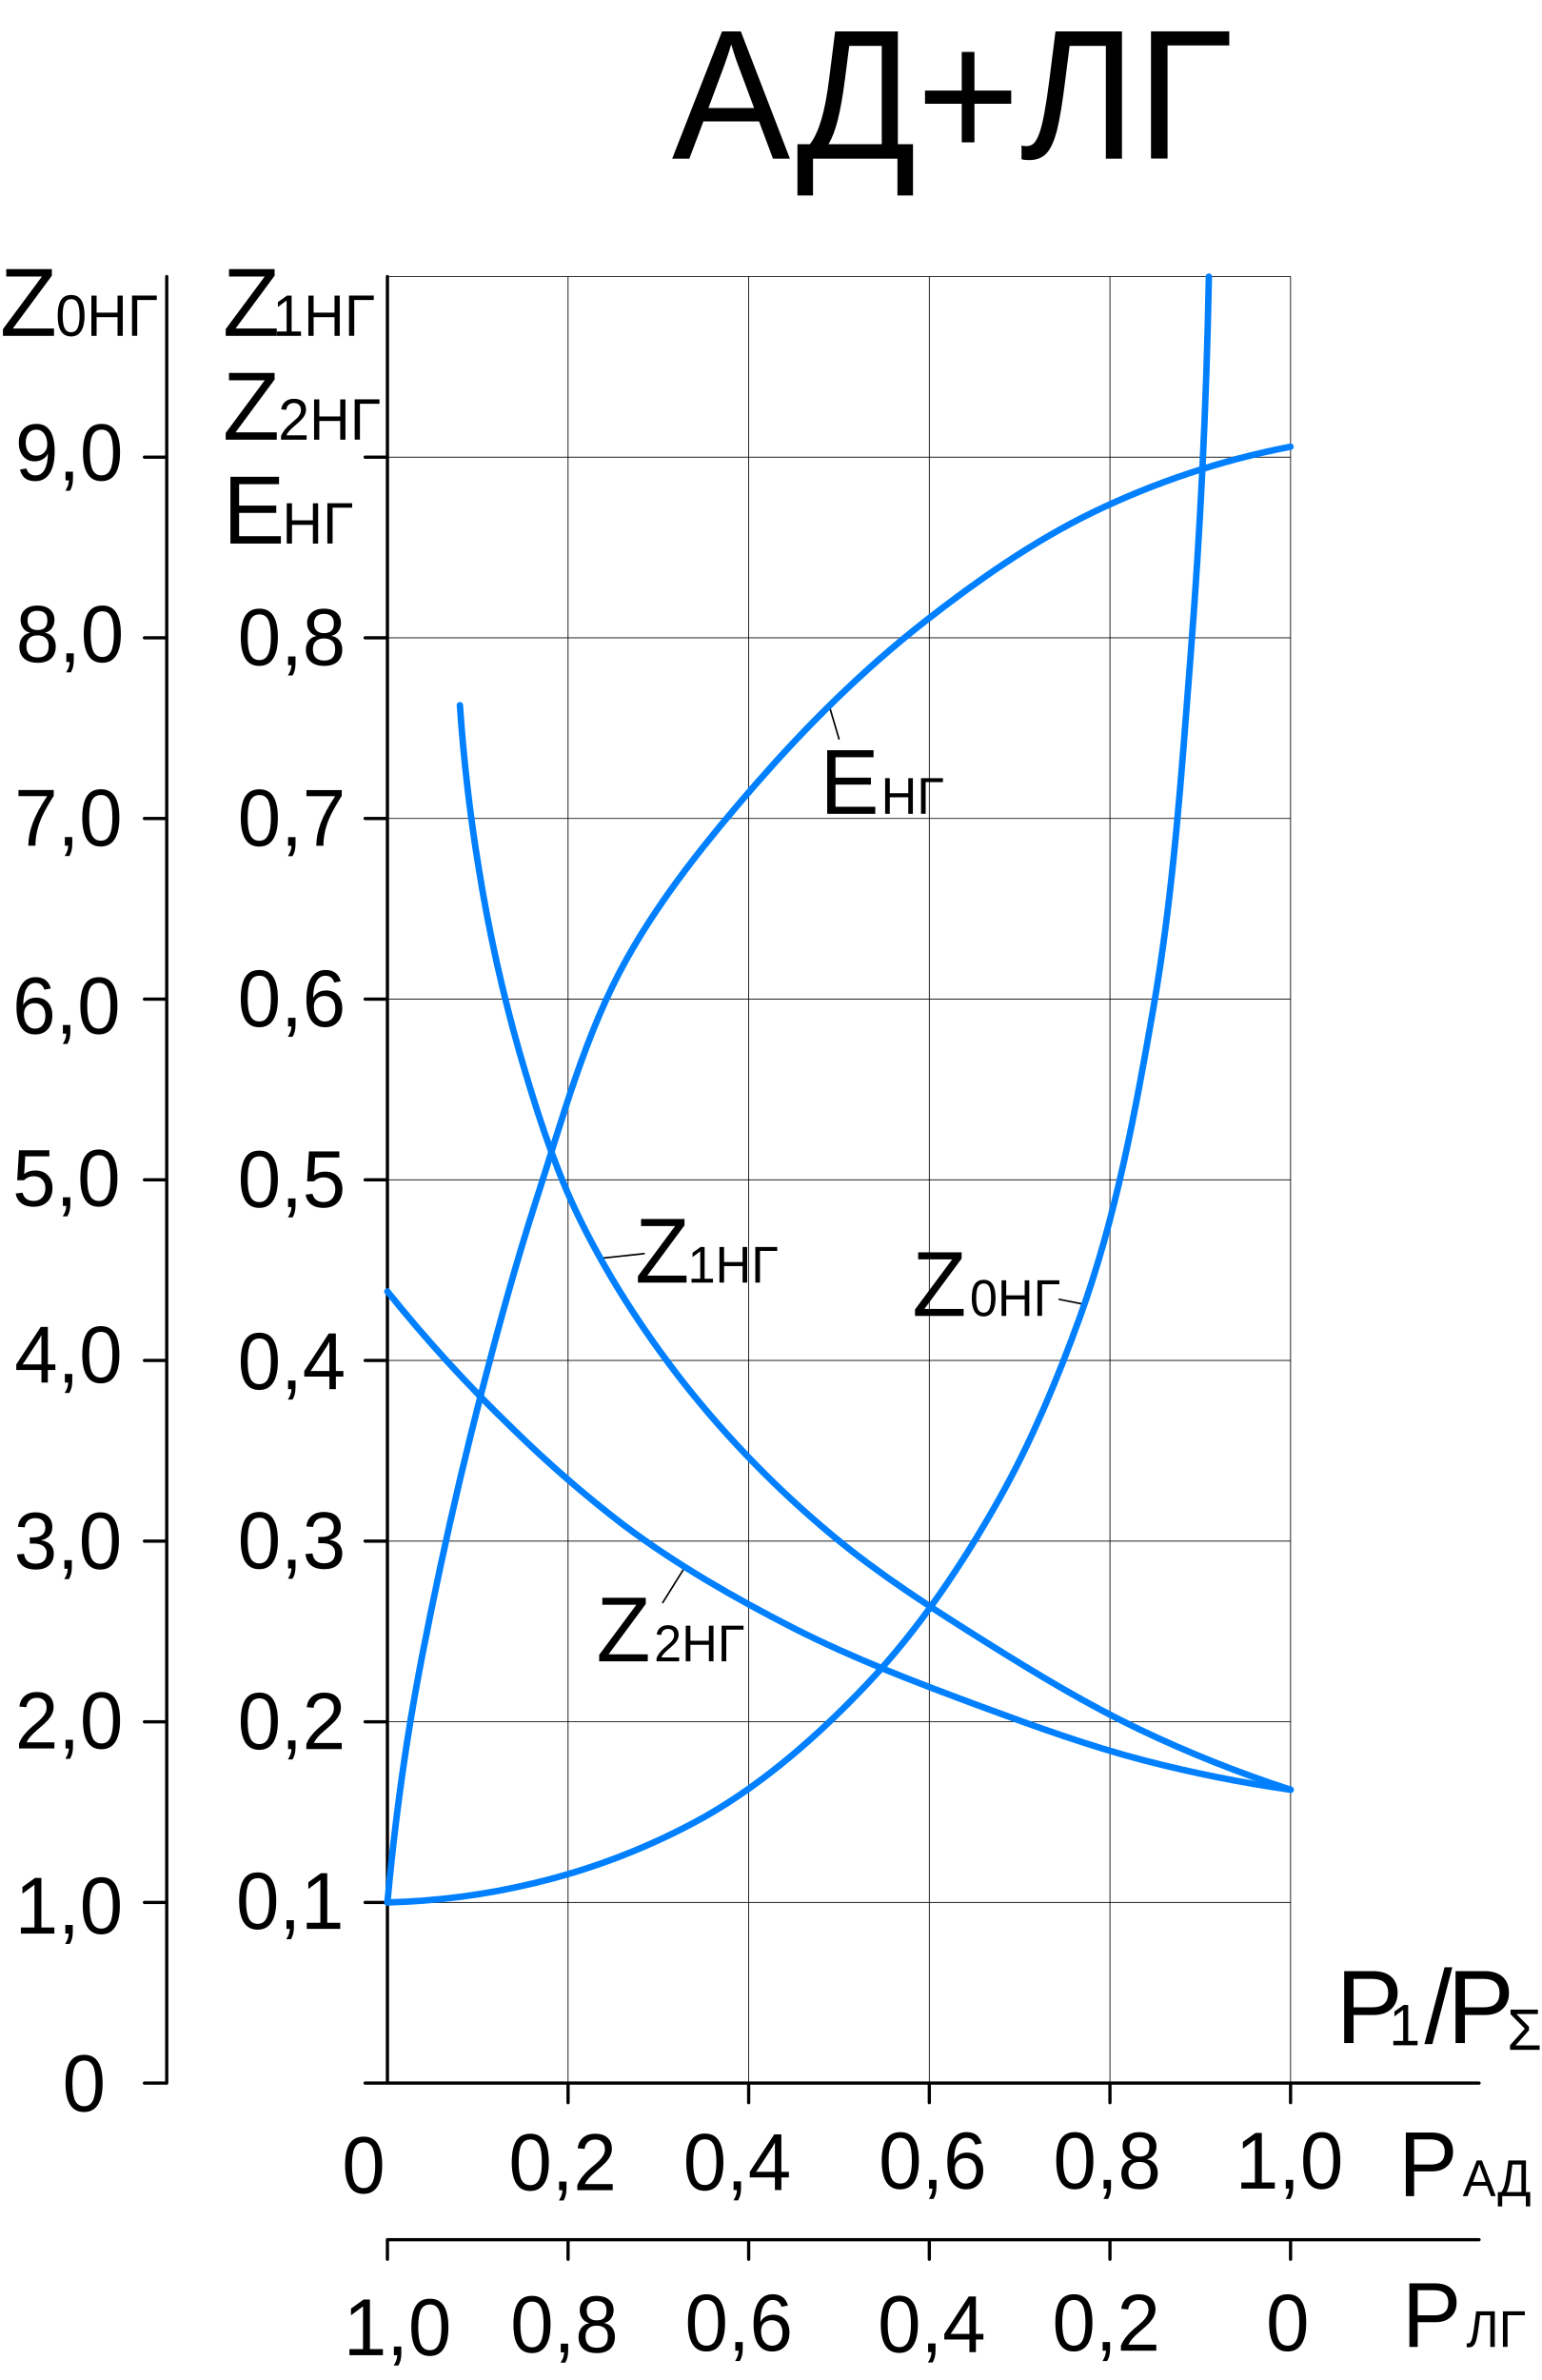
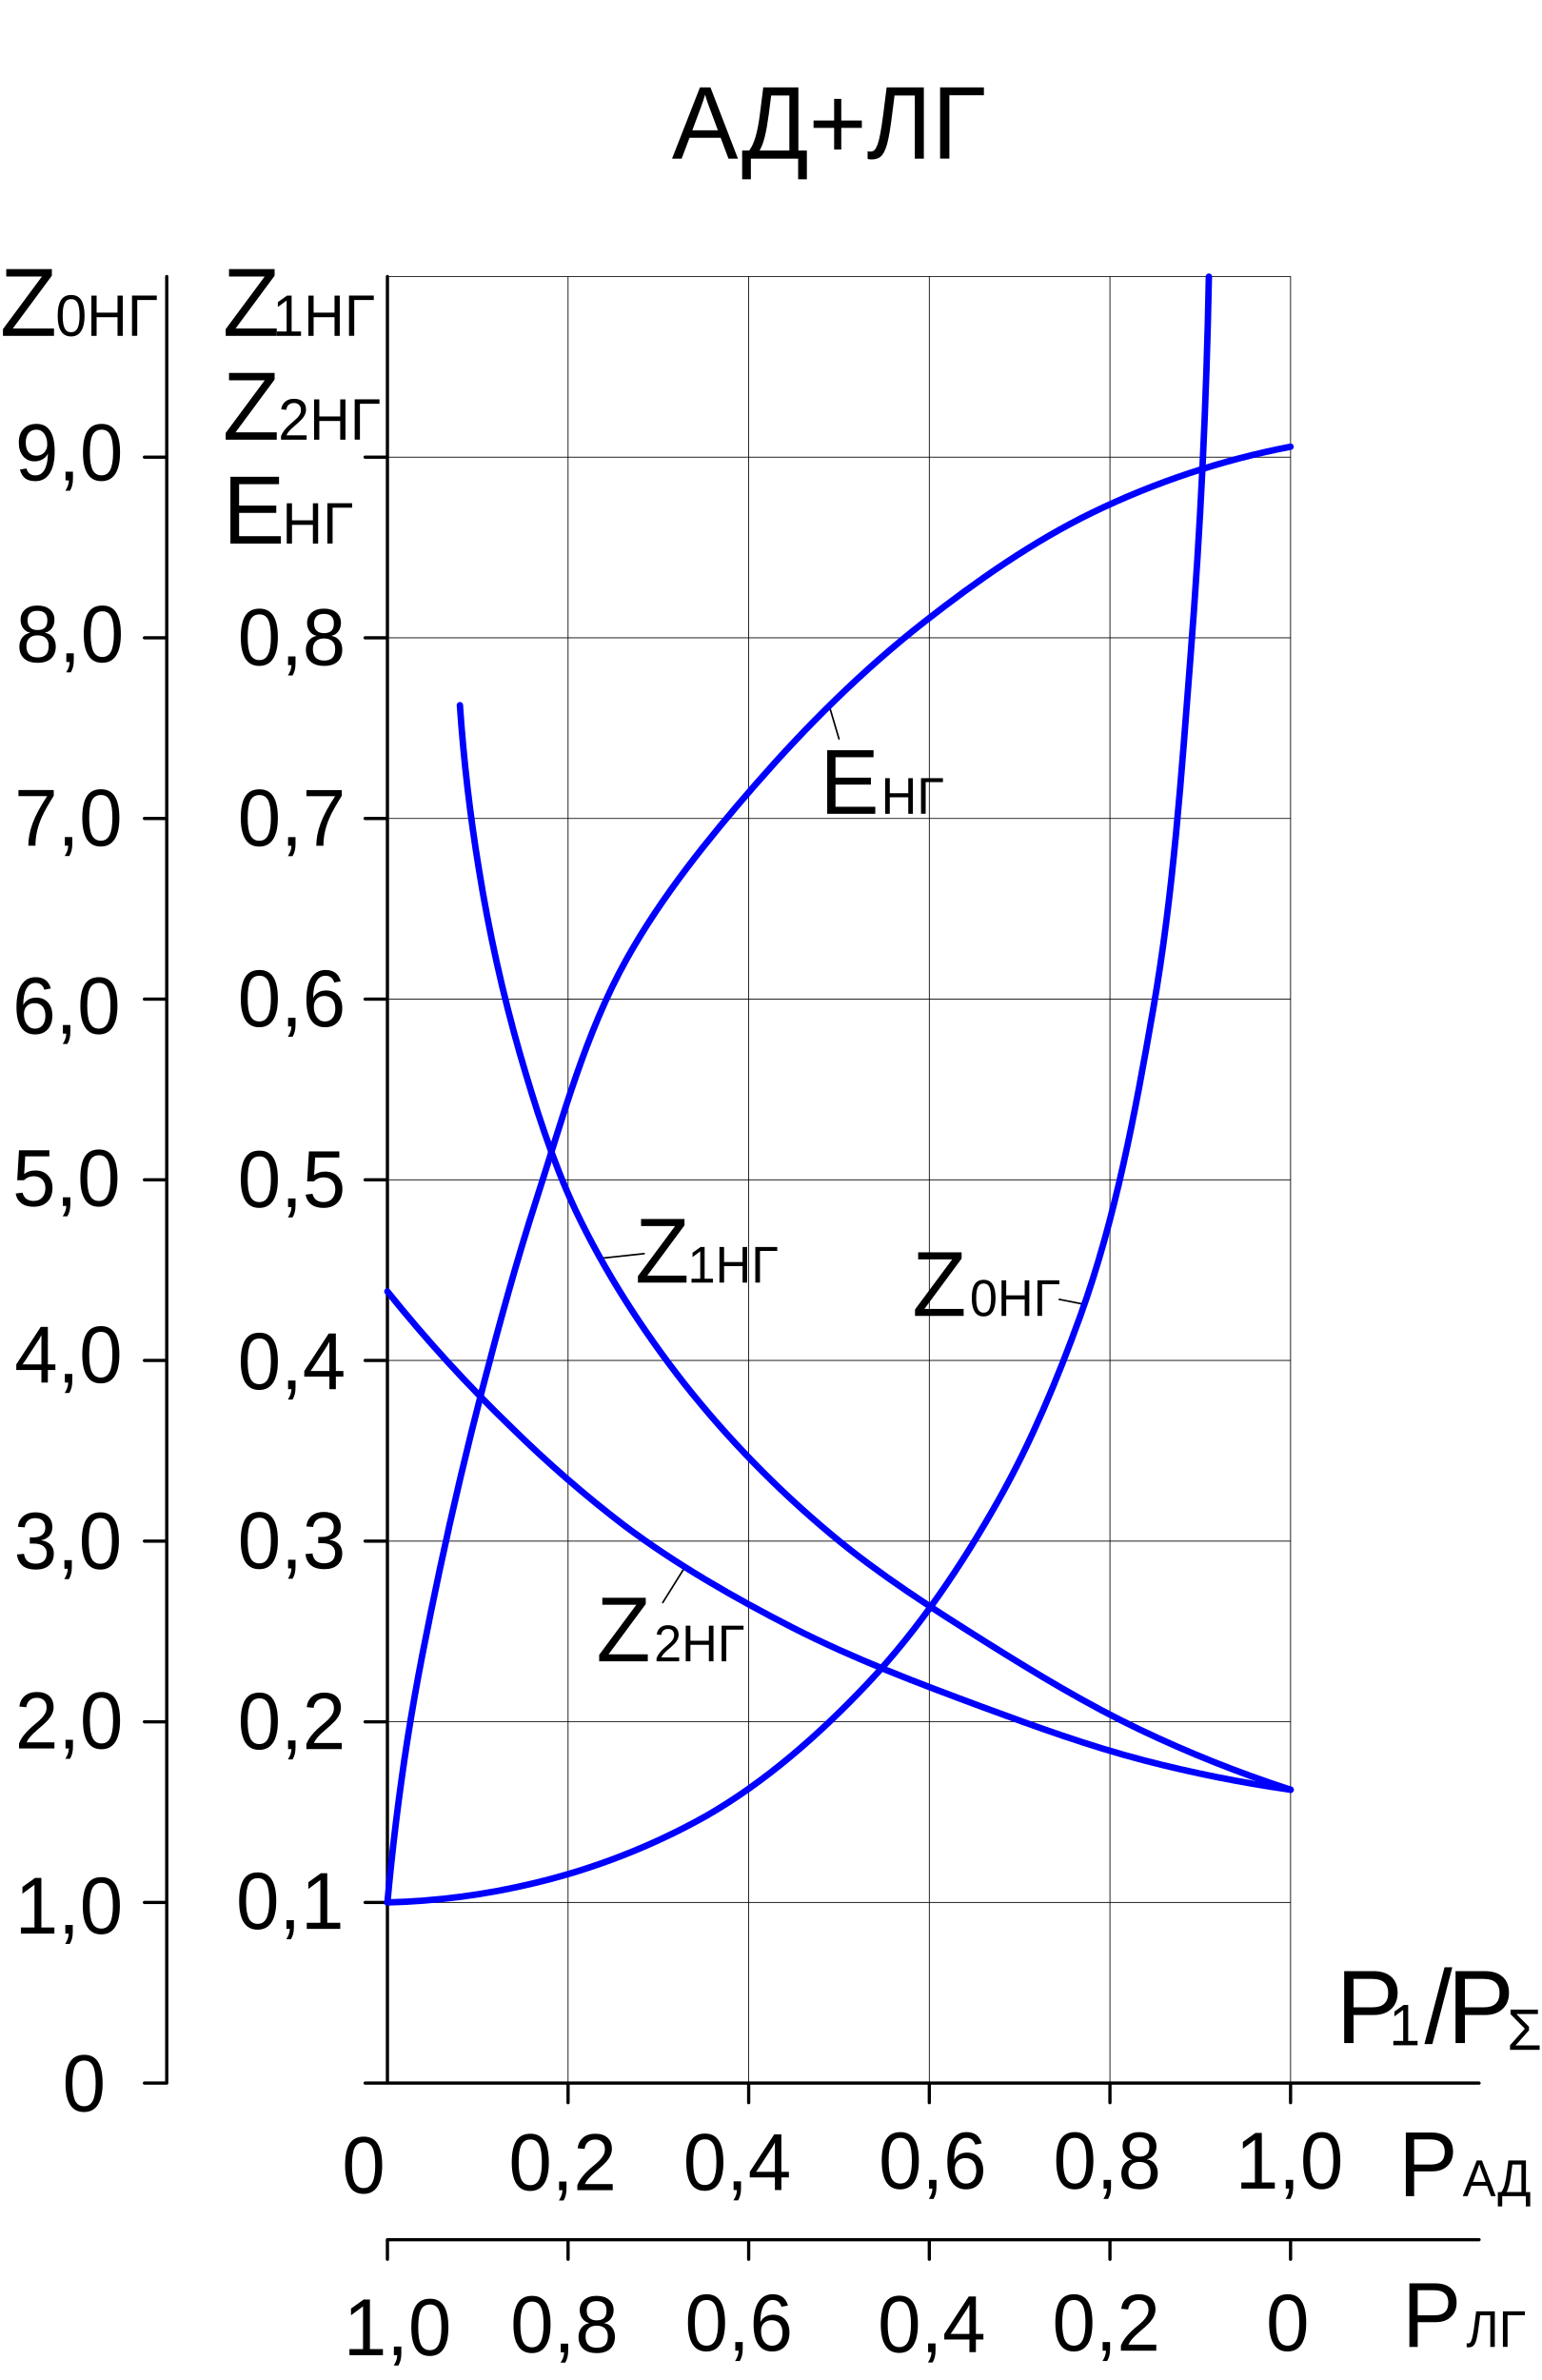
<svg xmlns="http://www.w3.org/2000/svg" width="476.69" height="735.72">
  <path fill="none" stroke="#000" stroke-linecap="round" stroke-linejoin="round" d="M175.63 643.94v6.05M231.47 643.94v6.05M287.32 643.94v6.05M343.17 643.94v6.05M399.01 643.94v6.05M175.63 692.35v6.05M231.47 692.35v6.05M287.32 692.35v6.05M343.17 692.35v6.05M399.01 692.35v6.05M119.78 692.35v6.05M112.88 588.09h6.9M112.88 532.25h6.9M112.88 476.4h6.9M112.88 420.55h6.9M112.88 364.71h6.9M112.88 308.86h6.9M112.88 253.01h6.9M112.88 197.17h6.9M112.88 141.32h6.9M44.65 588.09h6.9M44.65 532.25h6.9M44.65 476.4h6.9M44.65 420.55h6.9M44.65 364.71h6.9M44.65 308.86h6.9M44.65 253.01h6.9M44.65 197.17h6.9M44.65 141.32h6.9M44.65 643.94h6.9M112.88 643.94h6.9M119.78 643.94h337.51M119.78 692.35h337.51M119.78 643.94V85.48M51.55 643.94V85.48" />
  <path fill="none" stroke="#000" stroke-linecap="round" stroke-linejoin="round" stroke-width=".5" d="M204.91 495.39l6.86-10.98M256.32 218l3.08 10.42M199.15 387.53l-13.54 1.46M335.26 403.21l-7.77-1.54" />
  <path fill="none" stroke="#000" stroke-linecap="round" stroke-linejoin="round" stroke-width=".25" d="M119.78 588.09h279.23M119.78 532.25h279.23M119.78 476.4h279.23M119.78 420.55h279.23M119.78 364.71h279.23M119.78 308.86h279.23M119.78 253.01h279.23M119.78 197.17h279.23M119.78 141.32h279.23M119.78 85.48h279.23M399.01 643.94V85.48M343.17 643.94V85.48M287.32 643.94V85.48M231.47 643.94V85.48M175.63 643.94V85.48" />
-   <path d="M119.78 588.09q2.28-25.12 6.14-50c2.76-17.8 6.35-35.5 10.09-53.13q6-28.07 13.2-55.87c5.06-19.44 10.36-38.86 16.54-58 8.17-25.26 15.18-51.65 28-74.63 10.81-19.36 25.22-37.22 39.87-54 15.79-18.12 33.21-35.4 52.12-50.2 16.24-12.71 33.69-24.93 52.12-33.87a248.72 248.72 0 0 1 61.14-20.3" fill="none" stroke="#0080ff" stroke-linecap="round" stroke-linejoin="round" stroke-width="2" />
-   <path d="M119.78 588.09a215.72 215.72 0 0 0 45.09-5.9 206.42 206.42 0 0 0 53.28-20.73c18.54-10.59 35.44-25.53 50.15-41.12 15.73-16.66 29-36.4 40.31-56.43 10.18-18 18.32-37.55 25.35-57 11-30.43 17-62.87 22.55-94.8 6.33-36.14 8.76-73 11.61-109.68q4.54-58.32 5.63-116.9" fill="none" stroke="#0080ff" stroke-linecap="round" stroke-linejoin="round" stroke-width="2" />
-   <path d="M399.01 553.25a383.52 383.52 0 0 1-46.57-18.57c-16.31-7.78-31.93-17.21-47.26-26.83-16.62-10.43-33.39-21.09-48.36-33.66a315.85 315.85 0 0 1-45.23-46.43c-12.95-16.53-24.66-34.67-33.66-53.65-7.24-15.42-12.42-32-17.21-48.44a487.69 487.69 0 0 1-12.66-57q-4.13-25.14-5.87-50.67" fill="none" stroke="#0080ff" stroke-linecap="round" stroke-linejoin="round" stroke-width="2" />
-   <path d="M399.01 553.25a409.28 409.28 0 0 1-45.44-9.11c-16.89-4.4-33.42-10.4-49.81-16.45-19.83-7.34-39.83-14.92-58.69-24.54-18.08-9.24-36-19.53-52.21-31.69a370.81 370.81 0 0 1-34.53-30 448.35 448.35 0 0 1-38.55-42.22" fill="none" stroke="#0080ff" stroke-linecap="round" stroke-linejoin="round" stroke-width="2" />
-   <text transform="matrix(.96 0 0 1 282.03 406.79)" font-size="28.58" font-family="ArialNarrow, Arial">Z</text>
-   <text transform="matrix(.96 0 0 1 299.85 406.79)" font-size="16" font-family="ArialNarrow, Arial">0НГ</text>
-   <text transform="matrix(.96 0 0 1 253.5 251.57)" font-size="28.58" font-family="ArialNarrow, Arial">E</text>
-   <text transform="matrix(.96 0 0 1 272.4 251.57)" font-size="16" font-family="ArialNarrow, Arial">НГ</text>
-   <text transform="matrix(.96 0 0 1 196.36 396.49)" font-size="28.58" font-family="ArialNarrow, Arial">Z</text>
-   <text transform="matrix(.96 0 0 1 212.63 396.49)" font-size="16" font-family="ArialNarrow, Arial">1НГ</text>
-   <text transform="matrix(.96 0 0 1 184.38 513.56)" font-size="28.58" font-family="ArialNarrow, Arial">Z</text>
-   <text transform="matrix(.96 0 0 1 202.21 513.56)" font-size="16" font-family="ArialNarrow, Arial">2НГ</text>
-   <text transform="matrix(.96 0 0 1 105.75 677.94)" font-size="25" font-family="ArialNarrow, Arial">0</text>
-   <text transform="matrix(.96 0 0 1 157.28 677.04)" font-size="25" font-family="ArialNarrow, Arial">0,2</text>
-   <text transform="matrix(.96 0 0 1 211.24 676.99)" font-size="25" font-family="ArialNarrow, Arial">0,4</text>
-   <text transform="matrix(.96 0 0 1 271.67 676.54)" font-size="25" font-family="ArialNarrow, Arial">0,6</text>
-   <text transform="matrix(.96 0 0 1 325.63 676.54)" font-size="25" font-family="ArialNarrow, Arial">0,8</text>
-   <text transform="matrix(.96 0 0 1 381.96 676.54)" font-size="25" font-family="ArialNarrow, Arial">1,0</text>
-   <text transform="matrix(.96 0 0 1 432.4 678.88)" font-size="28.58" font-family="ArialNarrow, Arial" letter-spacing="-.01em">P</text>
-   <text transform="matrix(.96 0 0 1 452.22 678.88)" font-size="16" font-family="ArialNarrow, Arial">АД</text>
-   <text transform="matrix(.96 0 0 1 433.5 725.5)" font-size="28.58" font-family="ArialNarrow, Arial" letter-spacing="-.01em">P</text>
-   <text transform="matrix(.96 0 0 1 453.32 725.5)" font-size="16" font-family="ArialNarrow, Arial">ЛГ</text>
-   <text transform="matrix(.96 0 0 1 106.21 728.05)" font-size="25" font-family="ArialNarrow, Arial">1,0</text>
-   <text transform="matrix(.96 0 0 1 157.8 727.16)" font-size="25" font-family="ArialNarrow, Arial">0,8</text>
-   <text transform="matrix(.96 0 0 1 211.76 726.66)" font-size="25" font-family="ArialNarrow, Arial">0,6</text>
-   <text transform="matrix(.96 0 0 1 271.38 727.1)" font-size="25" font-family="ArialNarrow, Arial">0,4</text>
-   <text transform="matrix(.96 0 0 1 325.34 726.66)" font-size="25" font-family="ArialNarrow, Arial">0,2</text>
-   <text transform="matrix(.96 0 0 1 391.44 726.66)" font-size="25" font-family="ArialNarrow, Arial">0</text>
-   <text transform="matrix(.96 0 0 1 73 596.26)" font-size="25" font-family="ArialNarrow, Arial">0,1</text>
-   <text transform="matrix(.96 0 0 1 73.5 540.68)" font-size="25" font-family="ArialNarrow, Arial">0,2</text>
-   <text transform="matrix(.96 0 0 1 73.5 484.83)" font-size="25" font-family="ArialNarrow, Arial">0,3</text>
-   <text transform="matrix(.96 0 0 1 73.5 429.43)" font-size="25" font-family="ArialNarrow, Arial">0,4</text>
-   <text transform="matrix(.96 0 0 1 73.5 373.14)" font-size="25" font-family="ArialNarrow, Arial">0,5</text>
-   <text transform="matrix(.96 0 0 1 73.5 317.3)" font-size="25" font-family="ArialNarrow, Arial">0,6</text>
-   <text transform="matrix(.96 0 0 1 73.5 261.45)" font-size="25" font-family="ArialNarrow, Arial">0,7</text>
-   <text transform="matrix(.96 0 0 1 73.5 205.6)" font-size="25" font-family="ArialNarrow, Arial">0,8</text>
-   <text transform="matrix(.96 0 0 1 207.72 49.04)" font-size="57.16" font-family="ArialNarrow, Arial">АД+ЛГ</text>
-   <text transform="matrix(.96 0 0 1 4.63 597.72)" font-size="25" font-family="ArialNarrow, Arial">1,0</text>
-   <text transform="matrix(.96 0 0 1 4.69 540.49)" font-size="25" font-family="ArialNarrow, Arial">2,0</text>
-   <text transform="matrix(.96 0 0 1 4.34 484.95)" font-size="25" font-family="ArialNarrow, Arial">3,0</text>
-   <text transform="matrix(.96 0 0 1 4.48 427.39)" font-size="25" font-family="ArialNarrow, Arial">4,0</text>
-   <text transform="matrix(.96 0 0 1 3.88 372.79)" font-size="25" font-family="ArialNarrow, Arial">5,0</text>
-   <text transform="matrix(.96 0 0 1 3.88 319.52)" font-size="25" font-family="ArialNarrow, Arial">6,0</text>
-   <text transform="matrix(.96 0 0 1 4.48 261.43)" font-size="25" font-family="ArialNarrow, Arial">7,0</text>
-   <text transform="matrix(.96 0 0 1 4.94 204.64)" font-size="25" font-family="ArialNarrow, Arial">8,0</text>
-   <text transform="matrix(.96 0 0 1 4.69 148.49)" font-size="25" font-family="ArialNarrow, Arial">9,0</text>
-   <text transform="matrix(.96 0 0 1 19.32 652.64)" font-size="25" font-family="ArialNarrow, Arial">0</text>
-   <text transform="matrix(.96 0 0 1 68.87 103.83)" font-size="30" font-family="ArialNarrow, Arial" style="isolation:isolate">Z</text>
-   <text transform="matrix(.96 0 0 1 84.25 103.83)" font-size="18.11" font-family="ArialNarrow, Arial" style="isolation:isolate">1НГ</text>
-   <text transform="matrix(.96 0 0 1 68.87 135.92)" font-size="30" font-family="ArialNarrow, Arial" style="isolation:isolate">Z</text>
-   <text transform="matrix(.96 0 0 1 86.01 135.92)" font-size="18.11" font-family="ArialNarrow, Arial" style="isolation:isolate">2НГ</text>
-   <text transform="matrix(.96 0 0 1 68.87 168.03)" font-size="30" font-family="ArialNarrow, Arial" style="isolation:isolate">E</text>
-   <text transform="matrix(.96 0 0 1 87.23 168.03)" font-size="18.11" font-family="ArialNarrow, Arial" style="isolation:isolate">НГ</text>
-   <text transform="matrix(.96 0 0 1 0 103.83)" font-size="30" font-family="ArialNarrow, Arial" style="isolation:isolate">Z</text>
-   <text transform="matrix(.96 0 0 1 17.16 103.83)" font-size="18.11" font-family="ArialNarrow, Arial" style="isolation:isolate">0НГ</text>
-   <text transform="matrix(.96 0 0 1 413.04 631.56)" font-size="32.32" font-family="ArialNarrow, Arial" letter-spacing="-.02em" style="isolation:isolate">P</text>
-   <text transform="matrix(.96 0 0 1 429.46 632.25)" font-size="18.11" font-family="ArialNarrow, Arial" style="isolation:isolate">1</text>
-   <g style="isolation:isolate" font-size="32.32" font-family="ArialNarrow, Arial">
+   <path d="M119.78 588.09q2.28-25.12 6.14-50c2.76-17.8 6.35-35.5 10.09-53.13q6-28.07 13.2-55.87c5.06-19.44 10.36-38.86 16.54-58 8.17-25.26 15.18-51.65 28-74.63 10.81-19.36 25.22-37.22 39.87-54 15.79-18.12 33.21-35.4 52.12-50.2 16.24-12.71 33.69-24.93 52.12-33.87a248.72 248.72 0 0 1 61.14-20.3" fill="none" stroke="#00f" stroke-linecap="round" stroke-linejoin="round" stroke-width="2" />
+   <path d="M119.78 588.09a215.72 215.72 0 0 0 45.09-5.9 206.42 206.42 0 0 0 53.28-20.73c18.54-10.59 35.44-25.53 50.15-41.12 15.73-16.66 29-36.4 40.31-56.43 10.18-18 18.32-37.55 25.35-57 11-30.43 17-62.87 22.55-94.8 6.33-36.14 8.76-73 11.61-109.68q4.54-58.32 5.63-116.9" fill="none" stroke="#00f" stroke-linecap="round" stroke-linejoin="round" stroke-width="2" />
+   <path d="M399.01 553.25a383.52 383.52 0 0 1-46.57-18.57c-16.31-7.78-31.93-17.21-47.26-26.83-16.62-10.43-33.39-21.09-48.36-33.66a315.85 315.85 0 0 1-45.23-46.43c-12.95-16.53-24.66-34.67-33.66-53.65-7.24-15.42-12.42-32-17.21-48.44a487.69 487.69 0 0 1-12.66-57q-4.13-25.14-5.87-50.67" fill="none" stroke="#00f" stroke-linecap="round" stroke-linejoin="round" stroke-width="2" />
+   <path d="M399.01 553.25a409.28 409.28 0 0 1-45.44-9.11c-16.89-4.4-33.42-10.4-49.81-16.45-19.83-7.34-39.83-14.92-58.69-24.54-18.08-9.24-36-19.53-52.21-31.69a370.81 370.81 0 0 1-34.53-30 448.35 448.35 0 0 1-38.55-42.22" fill="none" stroke="#00f" stroke-linecap="round" stroke-linejoin="round" stroke-width="2" />
+   <text transform="matrix(.96 0 0 1 282.03 406.79)" font-size="28.58" font-family="Arial Narrow, Arial">Z</text>
+   <text transform="matrix(.96 0 0 1 299.85 406.79)" font-size="16" font-family="Arial Narrow, Arial">0НГ</text>
+   <text transform="matrix(.96 0 0 1 253.5 251.57)" font-size="28.58" font-family="Arial Narrow, Arial">E</text>
+   <text transform="matrix(.96 0 0 1 272.4 251.57)" font-size="16" font-family="Arial Narrow, Arial">НГ</text>
+   <text transform="matrix(.96 0 0 1 196.36 396.49)" font-size="28.58" font-family="Arial Narrow, Arial">Z</text>
+   <text transform="matrix(.96 0 0 1 212.63 396.49)" font-size="16" font-family="Arial Narrow, Arial">1НГ</text>
+   <text transform="matrix(.96 0 0 1 184.38 513.56)" font-size="28.58" font-family="Arial Narrow, Arial">Z</text>
+   <text transform="matrix(.96 0 0 1 202.21 513.56)" font-size="16" font-family="Arial Narrow, Arial">2НГ</text>
+   <text transform="matrix(.96 0 0 1 105.75 677.94)" font-size="25" font-family="Arial Narrow, Arial">0</text>
+   <text transform="matrix(.96 0 0 1 157.28 677.04)" font-size="25" font-family="Arial Narrow, Arial">0,2</text>
+   <text transform="matrix(.96 0 0 1 211.24 676.99)" font-size="25" font-family="Arial Narrow, Arial">0,4</text>
+   <text transform="matrix(.96 0 0 1 271.67 676.54)" font-size="25" font-family="Arial Narrow, Arial">0,6</text>
+   <text transform="matrix(.96 0 0 1 325.63 676.54)" font-size="25" font-family="Arial Narrow, Arial">0,8</text>
+   <text transform="matrix(.96 0 0 1 381.96 676.54)" font-size="25" font-family="Arial Narrow, Arial">1,0</text>
+   <text transform="matrix(.96 0 0 1 432.4 678.88)" font-size="28.58" font-family="Arial Narrow, Arial" letter-spacing="-.01em">P</text>
+   <text transform="matrix(.96 0 0 1 452.22 678.88)" font-size="16" font-family="Arial Narrow, Arial">АД</text>
+   <text transform="matrix(.96 0 0 1 433.5 725.5)" font-size="28.58" font-family="Arial Narrow, Arial" letter-spacing="-.01em">P</text>
+   <text transform="matrix(.96 0 0 1 453.32 725.5)" font-size="16" font-family="Arial Narrow, Arial">ЛГ</text>
+   <text transform="matrix(.96 0 0 1 106.21 728.05)" font-size="25" font-family="Arial Narrow, Arial">1,0</text>
+   <text transform="matrix(.96 0 0 1 157.8 727.16)" font-size="25" font-family="Arial Narrow, Arial">0,8</text>
+   <text transform="matrix(.96 0 0 1 211.76 726.66)" font-size="25" font-family="Arial Narrow, Arial">0,6</text>
+   <text transform="matrix(.96 0 0 1 271.38 727.1)" font-size="25" font-family="Arial Narrow, Arial">0,4</text>
+   <text transform="matrix(.96 0 0 1 325.34 726.66)" font-size="25" font-family="Arial Narrow, Arial">0,2</text>
+   <text transform="matrix(.96 0 0 1 391.44 726.66)" font-size="25" font-family="Arial Narrow, Arial">0</text>
+   <text transform="matrix(.96 0 0 1 73 596.26)" font-size="25" font-family="Arial Narrow, Arial">0,1</text>
+   <text transform="matrix(.96 0 0 1 73.5 540.68)" font-size="25" font-family="Arial Narrow, Arial">0,2</text>
+   <text transform="matrix(.96 0 0 1 73.5 484.83)" font-size="25" font-family="Arial Narrow, Arial">0,3</text>
+   <text transform="matrix(.96 0 0 1 73.5 429.43)" font-size="25" font-family="Arial Narrow, Arial">0,4</text>
+   <text transform="matrix(.96 0 0 1 73.5 373.14)" font-size="25" font-family="Arial Narrow, Arial">0,5</text>
+   <text transform="matrix(.96 0 0 1 73.5 317.3)" font-size="25" font-family="Arial Narrow, Arial">0,6</text>
+   <text transform="matrix(.96 0 0 1 73.5 261.45)" font-size="25" font-family="Arial Narrow, Arial">0,7</text>
+   <text transform="matrix(.96 0 0 1 73.5 205.6)" font-size="25" font-family="Arial Narrow, Arial">0,8</text>
+   <text transform="matrix(.96 0 0 1 207.72 49.04)" font-size="32" font-family="Arial Narrow, Arial">АД+ЛГ</text>
+   <text transform="matrix(.96 0 0 1 4.63 597.72)" font-size="25" font-family="Arial Narrow, Arial">1,0</text>
+   <text transform="matrix(.96 0 0 1 4.69 540.49)" font-size="25" font-family="Arial Narrow, Arial">2,0</text>
+   <text transform="matrix(.96 0 0 1 4.34 484.95)" font-size="25" font-family="Arial Narrow, Arial">3,0</text>
+   <text transform="matrix(.96 0 0 1 4.48 427.39)" font-size="25" font-family="Arial Narrow, Arial">4,0</text>
+   <text transform="matrix(.96 0 0 1 3.88 372.79)" font-size="25" font-family="Arial Narrow, Arial">5,0</text>
+   <text transform="matrix(.96 0 0 1 3.88 319.52)" font-size="25" font-family="Arial Narrow, Arial">6,0</text>
+   <text transform="matrix(.96 0 0 1 4.48 261.43)" font-size="25" font-family="Arial Narrow, Arial">7,0</text>
+   <text transform="matrix(.96 0 0 1 4.94 204.64)" font-size="25" font-family="Arial Narrow, Arial">8,0</text>
+   <text transform="matrix(.96 0 0 1 4.69 148.49)" font-size="25" font-family="Arial Narrow, Arial">9,0</text>
+   <text transform="matrix(.96 0 0 1 19.32 652.64)" font-size="25" font-family="Arial Narrow, Arial">0</text>
+   <text transform="matrix(.96 0 0 1 68.87 103.83)" font-size="30" font-family="Arial Narrow, Arial" style="isolation:isolate">Z</text>
+   <text transform="matrix(.96 0 0 1 84.25 103.83)" font-size="18.11" font-family="Arial Narrow, Arial" style="isolation:isolate">1НГ</text>
+   <text transform="matrix(.96 0 0 1 68.87 135.92)" font-size="30" font-family="Arial Narrow, Arial" style="isolation:isolate">Z</text>
+   <text transform="matrix(.96 0 0 1 86.01 135.92)" font-size="18.11" font-family="Arial Narrow, Arial" style="isolation:isolate">2НГ</text>
+   <text transform="matrix(.96 0 0 1 68.87 168.03)" font-size="30" font-family="Arial Narrow, Arial" style="isolation:isolate">E</text>
+   <text transform="matrix(.96 0 0 1 87.23 168.03)" font-size="18.11" font-family="Arial Narrow, Arial" style="isolation:isolate">НГ</text>
+   <text transform="matrix(.96 0 0 1 0 103.83)" font-size="30" font-family="Arial Narrow, Arial" style="isolation:isolate">Z</text>
+   <text transform="matrix(.96 0 0 1 17.16 103.83)" font-size="18.11" font-family="Arial Narrow, Arial" style="isolation:isolate">0НГ</text>
+   <text transform="matrix(.96 0 0 1 413.04 631.56)" font-size="32.32" font-family="Arial Narrow, Arial" letter-spacing="-.02em" style="isolation:isolate">P</text>
+   <text transform="matrix(.96 0 0 1 429.46 632.25)" font-size="18.11" font-family="Arial Narrow, Arial" style="isolation:isolate">1</text>
+   <g style="isolation:isolate" font-size="32.32" font-family="Arial Narrow, Arial">
    <text transform="matrix(.96 0 0 1 440.39 631.56)" style="isolation:isolate">/</text>
    <text transform="matrix(.96 0 0 1 447.47 631.56)" letter-spacing="-.02em" style="isolation:isolate">P</text>
  </g>
  <text transform="matrix(.96 0 0 1 465.95 633.67)" font-size="18.11" font-family="Arial Narrow, Arial" style="isolation:isolate">Ʃ</text>
</svg>
